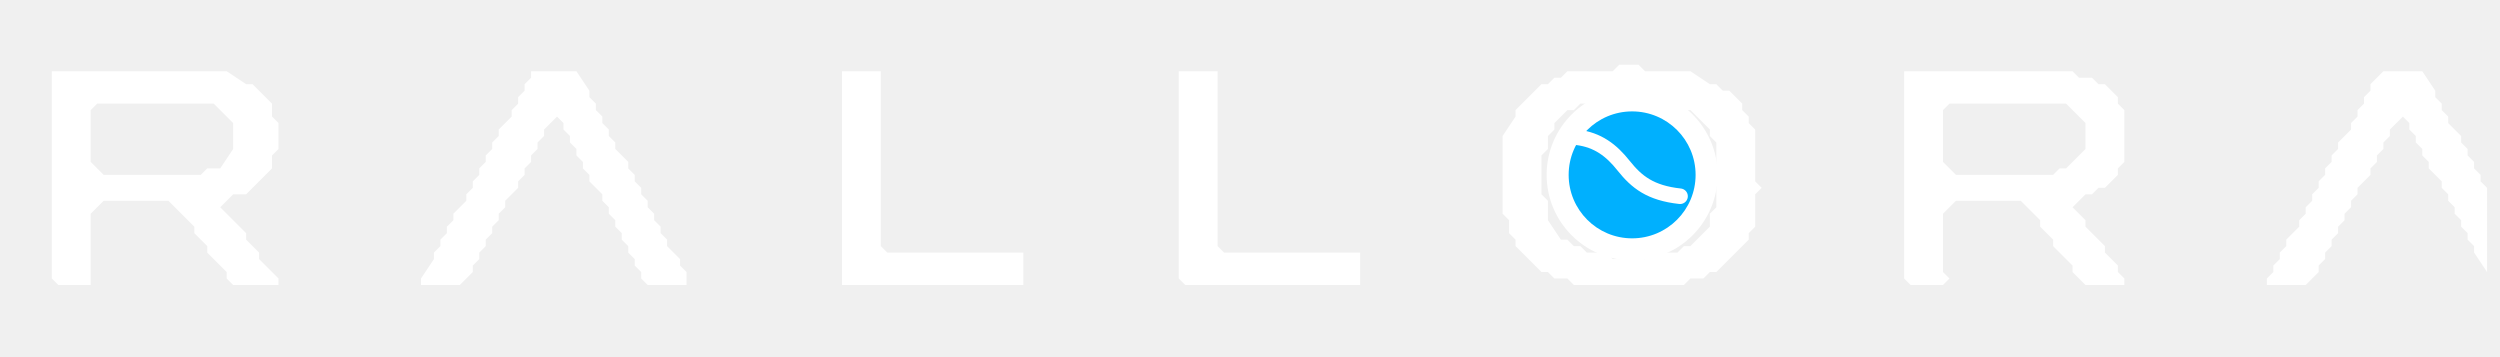
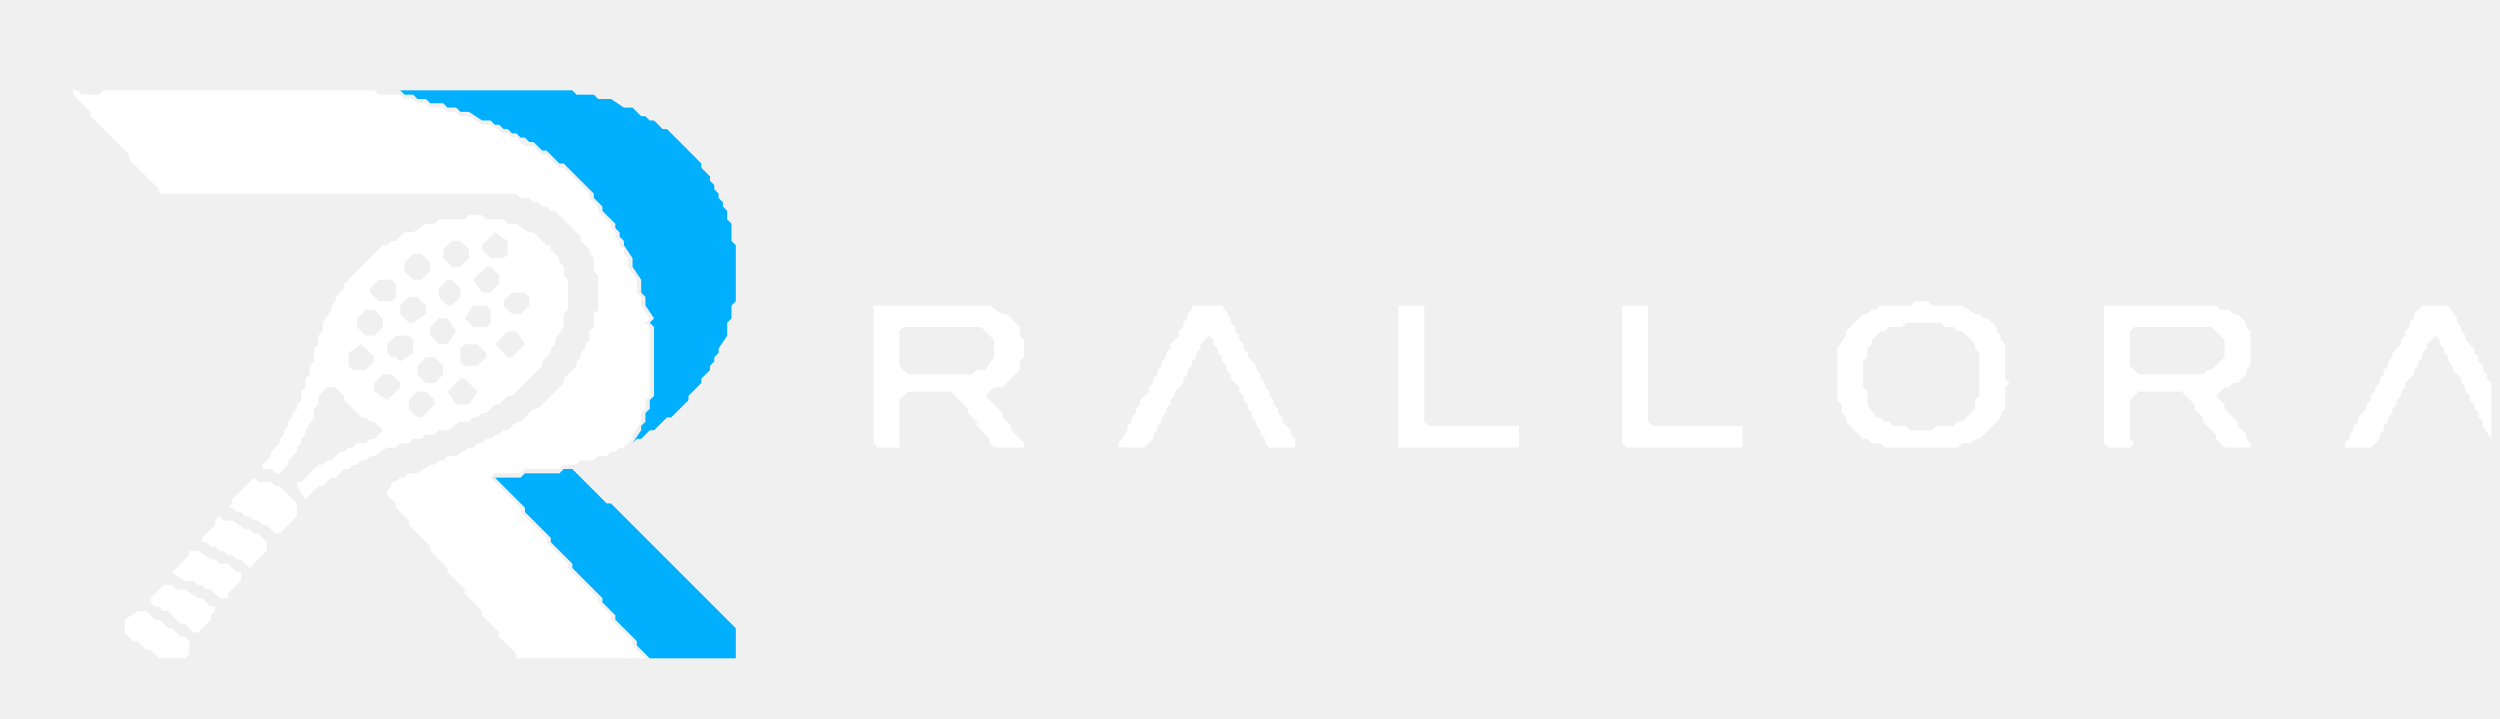
- <svg xmlns="http://www.w3.org/2000/svg" viewBox="195 60 386 55" role="img" aria-label="Rallora wordmark with padel ball O">
+ <svg xmlns="http://www.w3.org/2000/svg" viewBox="0 0 581 167" role="img" aria-label="Rallora official racket R logo">
  <path fill="#FFFFFF" fill-rule="evenodd" d="M29,144 29,147 31,149 32,149 34,151 35,151 37,153 43,153 44,152 44,149 43,148 42,148 40,146 39,146 37,144 36,144 34,142 32,142ZM38,136 35,139 35,140 36,141 37,141 38,142 39,142 42,145 43,145 45,147 46,147 49,144 49,143 50,142 50,141 49,141 47,139 46,139 43,137 41,137 40,136ZM40,133 43,135 45,135 46,136 47,136 48,137 49,137 51,139 53,139 53,138 56,135 56,133 55,133 53,131 51,131 50,130 49,130 46,128 44,128 44,129ZM51,120 50,121 50,122 47,125 47,126 48,126 49,127 50,127 51,128 52,128 53,129 54,129 55,130 56,130 58,132 62,128 62,126 60,124 59,124 58,123 57,123 54,121 52,121ZM59,111 54,116 54,117 53,118 54,118 55,119 56,119 57,120 58,120 59,121 60,121 61,122 62,122 64,124 65,124 69,120 69,117 65,113 64,113 63,112 60,112ZM569,71 563,71 561,73 561,74 560,75 560,76 559,77 559,78 558,79 558,80 556,82 556,83 555,84 555,85 554,86 554,87 553,88 553,89 552,90 552,91 551,92 551,93 550,94 550,95 548,97 548,98 547,99 547,100 546,101 546,102 545,103 545,104 551,104 553,102 553,101 554,100 554,99 555,98 555,97 556,96 556,95 557,94 557,93 558,92 558,91 559,90 559,89 561,87 561,86 562,85 562,84 563,83 563,82 564,81 564,80 566,78 567,79 567,80 568,81 568,82 569,83 569,84 570,85 570,86 572,88 572,89 573,90 573,91 574,92 574,93 575,94 575,95 576,96 576,97 577,98 577,99 579,102 579,89 578,88 578,87 577,86 577,85 576,84 576,83 575,82 575,81 573,79 573,78 572,77 572,76 571,75 571,74ZM489,71 489,103 490,104 495,104 496,103 495,102 495,93 497,91 507,91 510,94 510,95 512,97 512,98 515,101 515,102 517,104 523,104 523,103 522,102 522,101 520,99 520,98 517,95 517,94 515,92 517,90 518,90 519,89 520,89 522,87 522,86 523,85 523,77 522,76 522,75 520,73 519,73 518,72 516,72 515,71ZM495,77 496,76 514,76 517,79 517,83 514,86 513,86 512,87 497,87 495,85ZM377,71 377,103 378,104 405,104 405,99 384,99 383,98 383,71ZM325,71 325,104 353,104 353,99 332,99 331,98 331,71ZM260,103 260,104 266,104 268,102 268,101 269,100 269,99 270,98 270,97 271,96 271,95 272,94 272,93 273,92 273,91 275,89 275,88 276,87 276,86 277,85 277,84 278,83 278,82 279,81 279,80 281,78 282,79 282,80 283,81 283,82 284,83 284,84 285,85 285,86 286,87 286,88 288,90 288,91 289,92 289,93 290,94 290,95 291,96 291,97 292,98 292,99 293,100 293,101 294,102 294,103 295,104 301,104 301,102 300,101 300,100 298,98 298,97 297,96 297,95 296,94 296,93 295,92 295,91 294,90 294,89 293,88 293,87 292,86 292,85 290,83 290,82 289,81 289,80 288,79 288,78 287,77 287,76 286,75 286,74 284,71 277,71 277,72 276,73 276,74 275,75 275,76 274,77 274,78 272,80 272,81 271,82 271,83 270,84 270,85 269,86 269,87 268,88 268,89 267,90 267,91 265,93 265,94 264,95 264,96 263,97 263,98 262,99 262,100ZM203,71 203,103 204,104 209,104 209,93 211,91 221,91 225,95 225,96 227,98 227,99 230,102 230,103 231,104 238,104 238,103 235,100 235,99 233,97 233,96 229,92 231,90 233,90 237,86 237,84 238,83 238,79 237,78 237,76 234,73 233,73 230,71ZM209,77 210,76 228,76 231,79 231,83 229,86 227,86 226,87 211,87 209,85ZM433,73 429,77 429,78 427,81 427,93 428,94 428,96 429,97 429,98 433,102 434,102 435,103 437,103 438,104 455,104 456,103 458,103 459,102 460,102 465,97 465,96 466,95 466,90 467,89 466,88 466,80 465,79 465,78 464,77 464,76 462,74 461,74 460,73 459,73 456,71 449,71 448,70 445,70 444,71 437,71 436,72 435,72 434,73ZM435,79 437,77 438,77 439,76 442,76 443,75 451,75 452,76 454,76 455,77 456,77 459,80 459,81 460,82 460,92 459,93 459,95 456,98 455,98 454,99 450,99 449,100 444,100 443,99 440,99 439,98 438,98 437,97 436,97 434,94 434,91 433,90 433,84 434,83 434,81 435,80ZM128,57 127,57 124,54 123,54 120,52 118,52 117,51 113,51 112,50 109,50 108,51 102,51 101,52 99,52 96,54 94,54 92,56 91,56 90,57 89,57 80,66 80,67 78,69 78,70 77,71 77,72 75,75 75,77 74,78 74,80 73,81 73,84 72,85 72,87 71,88 71,90 70,91 70,93 69,94 69,95 68,96 68,97 67,98 67,99 66,100 66,101 65,102 65,103 63,105 63,106 61,108 61,109 63,109 64,110 65,110 67,108 67,107 69,105 69,104 70,103 70,102 71,101 71,100 73,97 73,95 74,94 74,92 76,90 78,90 80,92 80,93 84,97 85,97 86,98 87,98 89,100 87,102 86,102 85,103 83,103 82,104 81,104 80,105 79,105 77,107 76,107 75,108 74,108 70,112 69,112 69,113 71,116 74,113 75,113 77,111 78,111 80,109 81,109 82,108 83,108 84,107 85,107 86,106 87,106 90,104 92,104 93,103 95,103 96,102 98,102 99,101 101,101 102,100 104,100 107,98 109,98 110,97 111,97 112,96 113,96 115,94 116,94 118,92 119,92 126,85 126,84 128,82 128,81 129,80 129,79 131,76 131,73 132,72 132,65 131,64 131,62 130,61 130,60 128,58ZM97,91 99,91 101,93 101,94 98,97 97,97 95,95 95,93ZM107,88 108,88 111,91 109,94 106,94 104,91ZM89,87 91,87 93,89 93,90 90,93 87,91 87,89ZM99,83 101,83 103,85 103,87 101,89 99,89 97,87 97,85ZM107,81 108,80 111,80 113,82 113,83 111,85 108,85 107,84ZM84,80 87,83 87,84 85,86 82,86 81,85 81,82ZM95,78 96,79 96,82 93,84 92,83 91,83 90,82 90,80 92,78ZM118,77 120,77 122,80 119,83 118,83 115,80ZM102,74 104,74 106,77 104,80 102,80 100,78 100,76ZM85,72 87,72 89,74 89,76 87,78 85,78 83,76 83,74ZM108,74 110,71 113,71 114,72 114,75 113,76 110,76ZM95,69 97,69 99,71 99,73 96,75 95,75 93,73 93,71ZM119,68 122,68 123,69 123,71 121,73 119,73 117,71 117,70ZM104,65 105,65 107,67 107,69 105,71 104,71 102,69 102,67ZM86,67 88,65 91,65 92,66 92,69 91,70 88,70 86,68ZM113,62 114,62 116,64 116,66 114,68 112,68 110,65ZM96,59 98,59 100,61 100,63 98,65 96,65 94,63 94,61ZM105,56 107,56 109,58 109,60 107,62 105,62 103,60 103,58ZM115,54 118,56 118,59 117,60 114,60 112,58 112,57ZM17,21 17,22 21,26 21,27 30,36 30,37 37,44 37,45 120,45 121,46 123,46 124,47 125,47 126,48 127,48 128,49 129,49 135,55 135,56 137,58 137,59 138,60 138,63 139,64 139,72 138,73 138,76 137,77 137,79 136,80 136,81 135,82 135,83 134,84 134,85 131,88 131,89 125,95 124,95 121,98 120,98 118,100 117,100 116,101 115,101 114,102 113,102 112,103 111,103 110,104 109,104 106,106 104,106 103,107 102,107 101,108 100,108 97,110 95,110 94,111 93,111 92,112 91,112 91,113 90,114 90,115 92,117 92,118 95,121 95,122 100,127 100,128 104,132 104,133 108,137 108,138 112,142 112,143 116,147 116,148 120,152 120,153 150,153 147,150 147,149 142,144 142,143 139,140 139,139 132,132 132,131 127,126 127,125 121,119 121,118 114,111 115,110 121,110 122,109 130,109 131,108 134,108 135,107 138,107 139,106 141,106 142,105 143,105 144,104 145,104 147,102 147,101 149,98 149,96 150,95 150,93 151,92 151,76 150,75 151,74 149,71 149,69 148,68 148,65 146,62 146,60 145,59 145,58 144,57 144,56 143,55 143,54 142,53 142,52 139,49 139,48 137,46 137,45 131,39 130,39 127,36 126,36 124,34 122,34 120,32 119,32 118,31 117,31 114,29 112,29 109,27 107,27 106,26 104,26 103,25 100,25 99,24 97,24 96,23 94,23 93,22 88,22 87,21 24,21 23,22 19,22 18,21Z" />
  <path fill="#00B0FE" fill-rule="evenodd" d="M115,111 122,118 122,119 128,125 128,126 133,131 133,132 140,139 140,140 143,143 143,144 148,149 148,150 151,153 171,153 171,146 142,117 141,117 133,109 131,109 130,110 122,110 121,111ZM88,21 93,21 94,22 96,22 97,23 99,23 100,24 103,24 104,25 106,25 107,26 109,26 112,28 114,28 115,29 116,29 117,30 118,30 119,31 120,31 121,32 122,32 123,33 124,33 126,35 127,35 130,38 131,38 138,45 138,46 140,48 140,49 143,52 143,53 144,54 144,55 145,56 145,57 147,60 147,62 149,65 149,68 150,69 150,71 152,74 151,75 152,76 152,92 151,93 151,95 150,96 150,98 149,99 149,100 147,103 148,102 149,102 151,100 152,100 155,97 156,97 160,93 160,92 163,89 163,88 165,86 165,85 166,84 166,83 167,82 167,81 169,78 169,75 170,74 170,71 171,70 171,57 170,56 170,52 169,51 169,49 168,48 168,47 167,46 167,45 166,44 166,43 165,42 165,41 163,39 163,38 155,30 154,30 152,28 151,28 150,27 149,27 147,25 145,25 142,23 139,23 138,22 134,22 133,21Z" />
-   <g aria-label="Rallora padel ball O">
-     <circle cx="447" cy="87" r="13.2" fill="#FFFFFF" />
-     <circle cx="447" cy="87" r="9.8" fill="#00B0FE" />
-     <path d="M438.5 81.2c3.2.4 5.3 2 7.2 4.4 2 2.5 4.1 4.2 8.7 4.7" fill="none" stroke="#FFFFFF" stroke-width="2.4" stroke-linecap="round" />
-   </g>
</svg>
